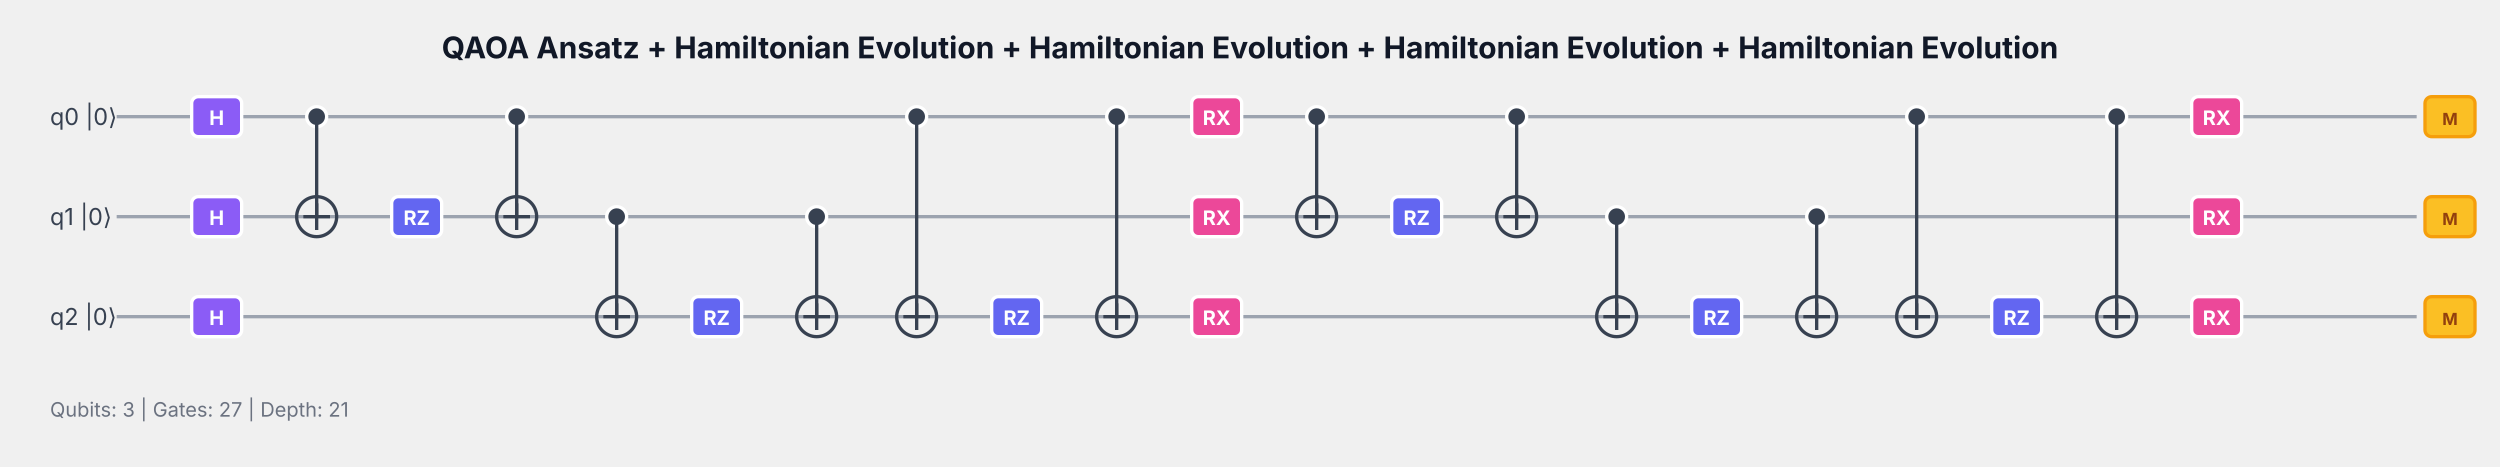
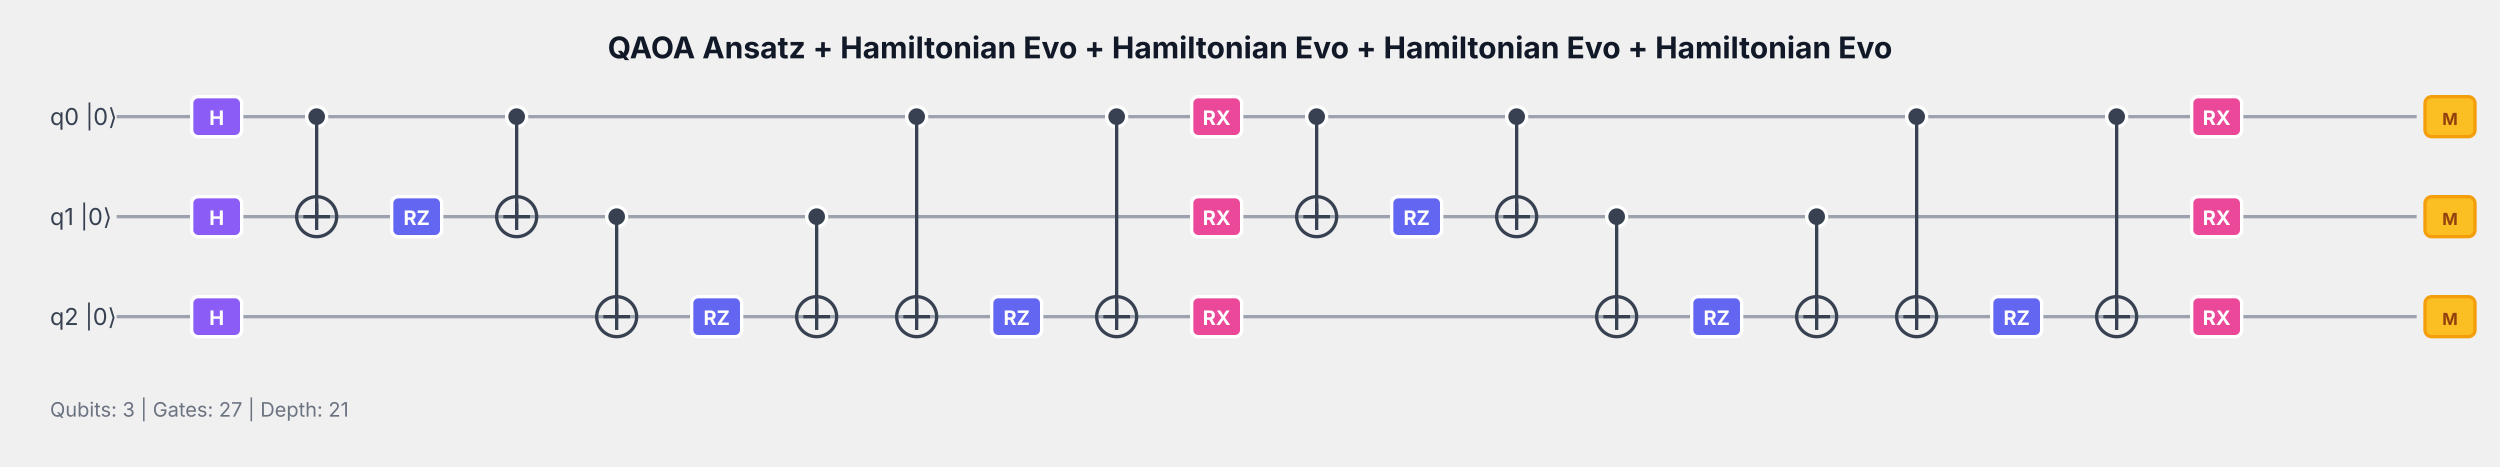
<svg xmlns="http://www.w3.org/2000/svg" height="280" style="background-color: #ffffff; border: 1px solid #e5e7eb; border-radius: 8px;" width="1500">
  <defs>
    <style>.gate-group:hover rect { opacity: 1; stroke-width: 3; }
                         .gate-group:hover circle { stroke-width: 3; }
                         text { font-family: 'SF Pro Display', 'Segoe UI', system-ui, sans-serif; }</style>
  </defs>
-   <text fill="#111827" font-size="18" font-weight="bold" text-anchor="middle" x="750" y="35">QAOA Ansatz + Hamiltonian Evolution + Hamiltonian Evolution + Hamiltonian Evolution + Hamiltonian Evolution</text>
+   <text fill="#111827" font-size="18" font-weight="bold" text-anchor="middle" x="750" y="35">QAOA Ansatz + Hamiltonian Evo + Hamiltonian Evo + Hamiltonian Evo + Hamiltonian Evo</text>
  <g>
    <text fill="#374151" font-size="14" x="30" y="75">q0 |0⟩</text>
    <line stroke="#9ca3af" stroke-width="2" x1="70" x2="1450" y1="70" y2="70" />
  </g>
  <g>
    <text fill="#374151" font-size="14" x="30" y="135">q1 |0⟩</text>
    <line stroke="#9ca3af" stroke-width="2" x1="70" x2="1450" y1="130" y2="130" />
  </g>
  <g>
    <text fill="#374151" font-size="14" x="30" y="195">q2 |0⟩</text>
    <line stroke="#9ca3af" stroke-width="2" x1="70" x2="1450" y1="190" y2="190" />
  </g>
  <g class="gate-group">
    <rect fill="#8b5cf6" height="24" rx="4" stroke="#ffffff" stroke-width="2" width="30" x="115" y="58" />
    <text fill="#ffffff" font-size="12" font-weight="bold" text-anchor="middle" x="130" y="75">H</text>
  </g>
  <g class="gate-group">
    <rect fill="#8b5cf6" height="24" rx="4" stroke="#ffffff" stroke-width="2" width="30" x="115" y="118" />
    <text fill="#ffffff" font-size="12" font-weight="bold" text-anchor="middle" x="130" y="135">H</text>
  </g>
  <g class="gate-group">
    <rect fill="#8b5cf6" height="24" rx="4" stroke="#ffffff" stroke-width="2" width="30" x="115" y="178" />
    <text fill="#ffffff" font-size="12" font-weight="bold" text-anchor="middle" x="130" y="195">H</text>
  </g>
  <g class="gate-group">
    <circle cx="190" cy="70" fill="#374151" r="6" stroke="#ffffff" stroke-width="2" />
    <circle cx="190" cy="130" fill="none" r="12" stroke="#374151" stroke-width="2" />
    <line stroke="#374151" stroke-width="2" x1="182" x2="198" y1="130" y2="130" />
    <line stroke="#374151" stroke-width="2" x1="190" x2="190" y1="122" y2="138" />
    <line stroke="#374151" stroke-width="2" x1="190" x2="190" y1="70" y2="130" />
  </g>
  <g class="gate-group">
    <rect fill="#6366f1" height="24" rx="4" stroke="#ffffff" stroke-width="2" width="30" x="235" y="118" />
    <text fill="#ffffff" font-size="12" font-weight="bold" text-anchor="middle" x="250" y="135">RZ</text>
  </g>
  <g class="gate-group">
    <circle cx="310" cy="70" fill="#374151" r="6" stroke="#ffffff" stroke-width="2" />
    <circle cx="310" cy="130" fill="none" r="12" stroke="#374151" stroke-width="2" />
    <line stroke="#374151" stroke-width="2" x1="302" x2="318" y1="130" y2="130" />
    <line stroke="#374151" stroke-width="2" x1="310" x2="310" y1="122" y2="138" />
    <line stroke="#374151" stroke-width="2" x1="310" x2="310" y1="70" y2="130" />
  </g>
  <g class="gate-group">
    <circle cx="370" cy="130" fill="#374151" r="6" stroke="#ffffff" stroke-width="2" />
    <circle cx="370" cy="190" fill="none" r="12" stroke="#374151" stroke-width="2" />
    <line stroke="#374151" stroke-width="2" x1="362" x2="378" y1="190" y2="190" />
    <line stroke="#374151" stroke-width="2" x1="370" x2="370" y1="182" y2="198" />
    <line stroke="#374151" stroke-width="2" x1="370" x2="370" y1="130" y2="190" />
  </g>
  <g class="gate-group">
    <rect fill="#6366f1" height="24" rx="4" stroke="#ffffff" stroke-width="2" width="30" x="415" y="178" />
    <text fill="#ffffff" font-size="12" font-weight="bold" text-anchor="middle" x="430" y="195">RZ</text>
  </g>
  <g class="gate-group">
    <circle cx="490" cy="130" fill="#374151" r="6" stroke="#ffffff" stroke-width="2" />
    <circle cx="490" cy="190" fill="none" r="12" stroke="#374151" stroke-width="2" />
    <line stroke="#374151" stroke-width="2" x1="482" x2="498" y1="190" y2="190" />
    <line stroke="#374151" stroke-width="2" x1="490" x2="490" y1="182" y2="198" />
    <line stroke="#374151" stroke-width="2" x1="490" x2="490" y1="130" y2="190" />
  </g>
  <g class="gate-group">
    <circle cx="550" cy="70" fill="#374151" r="6" stroke="#ffffff" stroke-width="2" />
    <circle cx="550" cy="190" fill="none" r="12" stroke="#374151" stroke-width="2" />
    <line stroke="#374151" stroke-width="2" x1="542" x2="558" y1="190" y2="190" />
    <line stroke="#374151" stroke-width="2" x1="550" x2="550" y1="182" y2="198" />
    <line stroke="#374151" stroke-width="2" x1="550" x2="550" y1="70" y2="190" />
  </g>
  <g class="gate-group">
    <rect fill="#6366f1" height="24" rx="4" stroke="#ffffff" stroke-width="2" width="30" x="595" y="178" />
    <text fill="#ffffff" font-size="12" font-weight="bold" text-anchor="middle" x="610" y="195">RZ</text>
  </g>
  <g class="gate-group">
    <circle cx="670" cy="70" fill="#374151" r="6" stroke="#ffffff" stroke-width="2" />
    <circle cx="670" cy="190" fill="none" r="12" stroke="#374151" stroke-width="2" />
    <line stroke="#374151" stroke-width="2" x1="662" x2="678" y1="190" y2="190" />
    <line stroke="#374151" stroke-width="2" x1="670" x2="670" y1="182" y2="198" />
    <line stroke="#374151" stroke-width="2" x1="670" x2="670" y1="70" y2="190" />
  </g>
  <g class="gate-group">
    <rect fill="#ec4899" height="24" rx="4" stroke="#ffffff" stroke-width="2" width="30" x="715" y="58" />
    <text fill="#ffffff" font-size="12" font-weight="bold" text-anchor="middle" x="730" y="75">RX</text>
  </g>
  <g class="gate-group">
    <rect fill="#ec4899" height="24" rx="4" stroke="#ffffff" stroke-width="2" width="30" x="715" y="118" />
    <text fill="#ffffff" font-size="12" font-weight="bold" text-anchor="middle" x="730" y="135">RX</text>
  </g>
  <g class="gate-group">
    <rect fill="#ec4899" height="24" rx="4" stroke="#ffffff" stroke-width="2" width="30" x="715" y="178" />
    <text fill="#ffffff" font-size="12" font-weight="bold" text-anchor="middle" x="730" y="195">RX</text>
  </g>
  <g class="gate-group">
    <circle cx="790" cy="70" fill="#374151" r="6" stroke="#ffffff" stroke-width="2" />
    <circle cx="790" cy="130" fill="none" r="12" stroke="#374151" stroke-width="2" />
    <line stroke="#374151" stroke-width="2" x1="782" x2="798" y1="130" y2="130" />
    <line stroke="#374151" stroke-width="2" x1="790" x2="790" y1="122" y2="138" />
    <line stroke="#374151" stroke-width="2" x1="790" x2="790" y1="70" y2="130" />
  </g>
  <g class="gate-group">
    <rect fill="#6366f1" height="24" rx="4" stroke="#ffffff" stroke-width="2" width="30" x="835" y="118" />
    <text fill="#ffffff" font-size="12" font-weight="bold" text-anchor="middle" x="850" y="135">RZ</text>
  </g>
  <g class="gate-group">
    <circle cx="910" cy="70" fill="#374151" r="6" stroke="#ffffff" stroke-width="2" />
    <circle cx="910" cy="130" fill="none" r="12" stroke="#374151" stroke-width="2" />
    <line stroke="#374151" stroke-width="2" x1="902" x2="918" y1="130" y2="130" />
    <line stroke="#374151" stroke-width="2" x1="910" x2="910" y1="122" y2="138" />
    <line stroke="#374151" stroke-width="2" x1="910" x2="910" y1="70" y2="130" />
  </g>
  <g class="gate-group">
    <circle cx="970" cy="130" fill="#374151" r="6" stroke="#ffffff" stroke-width="2" />
    <circle cx="970" cy="190" fill="none" r="12" stroke="#374151" stroke-width="2" />
    <line stroke="#374151" stroke-width="2" x1="962" x2="978" y1="190" y2="190" />
    <line stroke="#374151" stroke-width="2" x1="970" x2="970" y1="182" y2="198" />
    <line stroke="#374151" stroke-width="2" x1="970" x2="970" y1="130" y2="190" />
  </g>
  <g class="gate-group">
    <rect fill="#6366f1" height="24" rx="4" stroke="#ffffff" stroke-width="2" width="30" x="1015" y="178" />
    <text fill="#ffffff" font-size="12" font-weight="bold" text-anchor="middle" x="1030" y="195">RZ</text>
  </g>
  <g class="gate-group">
    <circle cx="1090" cy="130" fill="#374151" r="6" stroke="#ffffff" stroke-width="2" />
    <circle cx="1090" cy="190" fill="none" r="12" stroke="#374151" stroke-width="2" />
    <line stroke="#374151" stroke-width="2" x1="1082" x2="1098" y1="190" y2="190" />
    <line stroke="#374151" stroke-width="2" x1="1090" x2="1090" y1="182" y2="198" />
    <line stroke="#374151" stroke-width="2" x1="1090" x2="1090" y1="130" y2="190" />
  </g>
  <g class="gate-group">
    <circle cx="1150" cy="70" fill="#374151" r="6" stroke="#ffffff" stroke-width="2" />
    <circle cx="1150" cy="190" fill="none" r="12" stroke="#374151" stroke-width="2" />
    <line stroke="#374151" stroke-width="2" x1="1142" x2="1158" y1="190" y2="190" />
    <line stroke="#374151" stroke-width="2" x1="1150" x2="1150" y1="182" y2="198" />
    <line stroke="#374151" stroke-width="2" x1="1150" x2="1150" y1="70" y2="190" />
  </g>
  <g class="gate-group">
    <rect fill="#6366f1" height="24" rx="4" stroke="#ffffff" stroke-width="2" width="30" x="1195" y="178" />
    <text fill="#ffffff" font-size="12" font-weight="bold" text-anchor="middle" x="1210" y="195">RZ</text>
  </g>
  <g class="gate-group">
    <circle cx="1270" cy="70" fill="#374151" r="6" stroke="#ffffff" stroke-width="2" />
    <circle cx="1270" cy="190" fill="none" r="12" stroke="#374151" stroke-width="2" />
    <line stroke="#374151" stroke-width="2" x1="1262" x2="1278" y1="190" y2="190" />
    <line stroke="#374151" stroke-width="2" x1="1270" x2="1270" y1="182" y2="198" />
    <line stroke="#374151" stroke-width="2" x1="1270" x2="1270" y1="70" y2="190" />
  </g>
  <g class="gate-group">
    <rect fill="#ec4899" height="24" rx="4" stroke="#ffffff" stroke-width="2" width="30" x="1315" y="58" />
    <text fill="#ffffff" font-size="12" font-weight="bold" text-anchor="middle" x="1330" y="75">RX</text>
  </g>
  <g class="gate-group">
    <rect fill="#ec4899" height="24" rx="4" stroke="#ffffff" stroke-width="2" width="30" x="1315" y="118" />
    <text fill="#ffffff" font-size="12" font-weight="bold" text-anchor="middle" x="1330" y="135">RX</text>
  </g>
  <g class="gate-group">
    <rect fill="#ec4899" height="24" rx="4" stroke="#ffffff" stroke-width="2" width="30" x="1315" y="178" />
    <text fill="#ffffff" font-size="12" font-weight="bold" text-anchor="middle" x="1330" y="195">RX</text>
  </g>
  <g>
    <rect fill="#fbbf24" height="24" rx="4" stroke="#f59e0b" stroke-width="2" width="30" x="1455" y="58" />
    <text fill="#92400e" font-size="10" font-weight="bold" text-anchor="middle" x="1470" y="75">M</text>
  </g>
  <g>
    <rect fill="#fbbf24" height="24" rx="4" stroke="#f59e0b" stroke-width="2" width="30" x="1455" y="118" />
    <text fill="#92400e" font-size="10" font-weight="bold" text-anchor="middle" x="1470" y="135">M</text>
  </g>
  <g>
    <rect fill="#fbbf24" height="24" rx="4" stroke="#f59e0b" stroke-width="2" width="30" x="1455" y="178" />
    <text fill="#92400e" font-size="10" font-weight="bold" text-anchor="middle" x="1470" y="195">M</text>
  </g>
  <g>
    <text fill="#6b7280" font-size="12" x="30" y="250">Qubits: 3 | Gates: 27 | Depth: 21</text>
  </g>
</svg>
